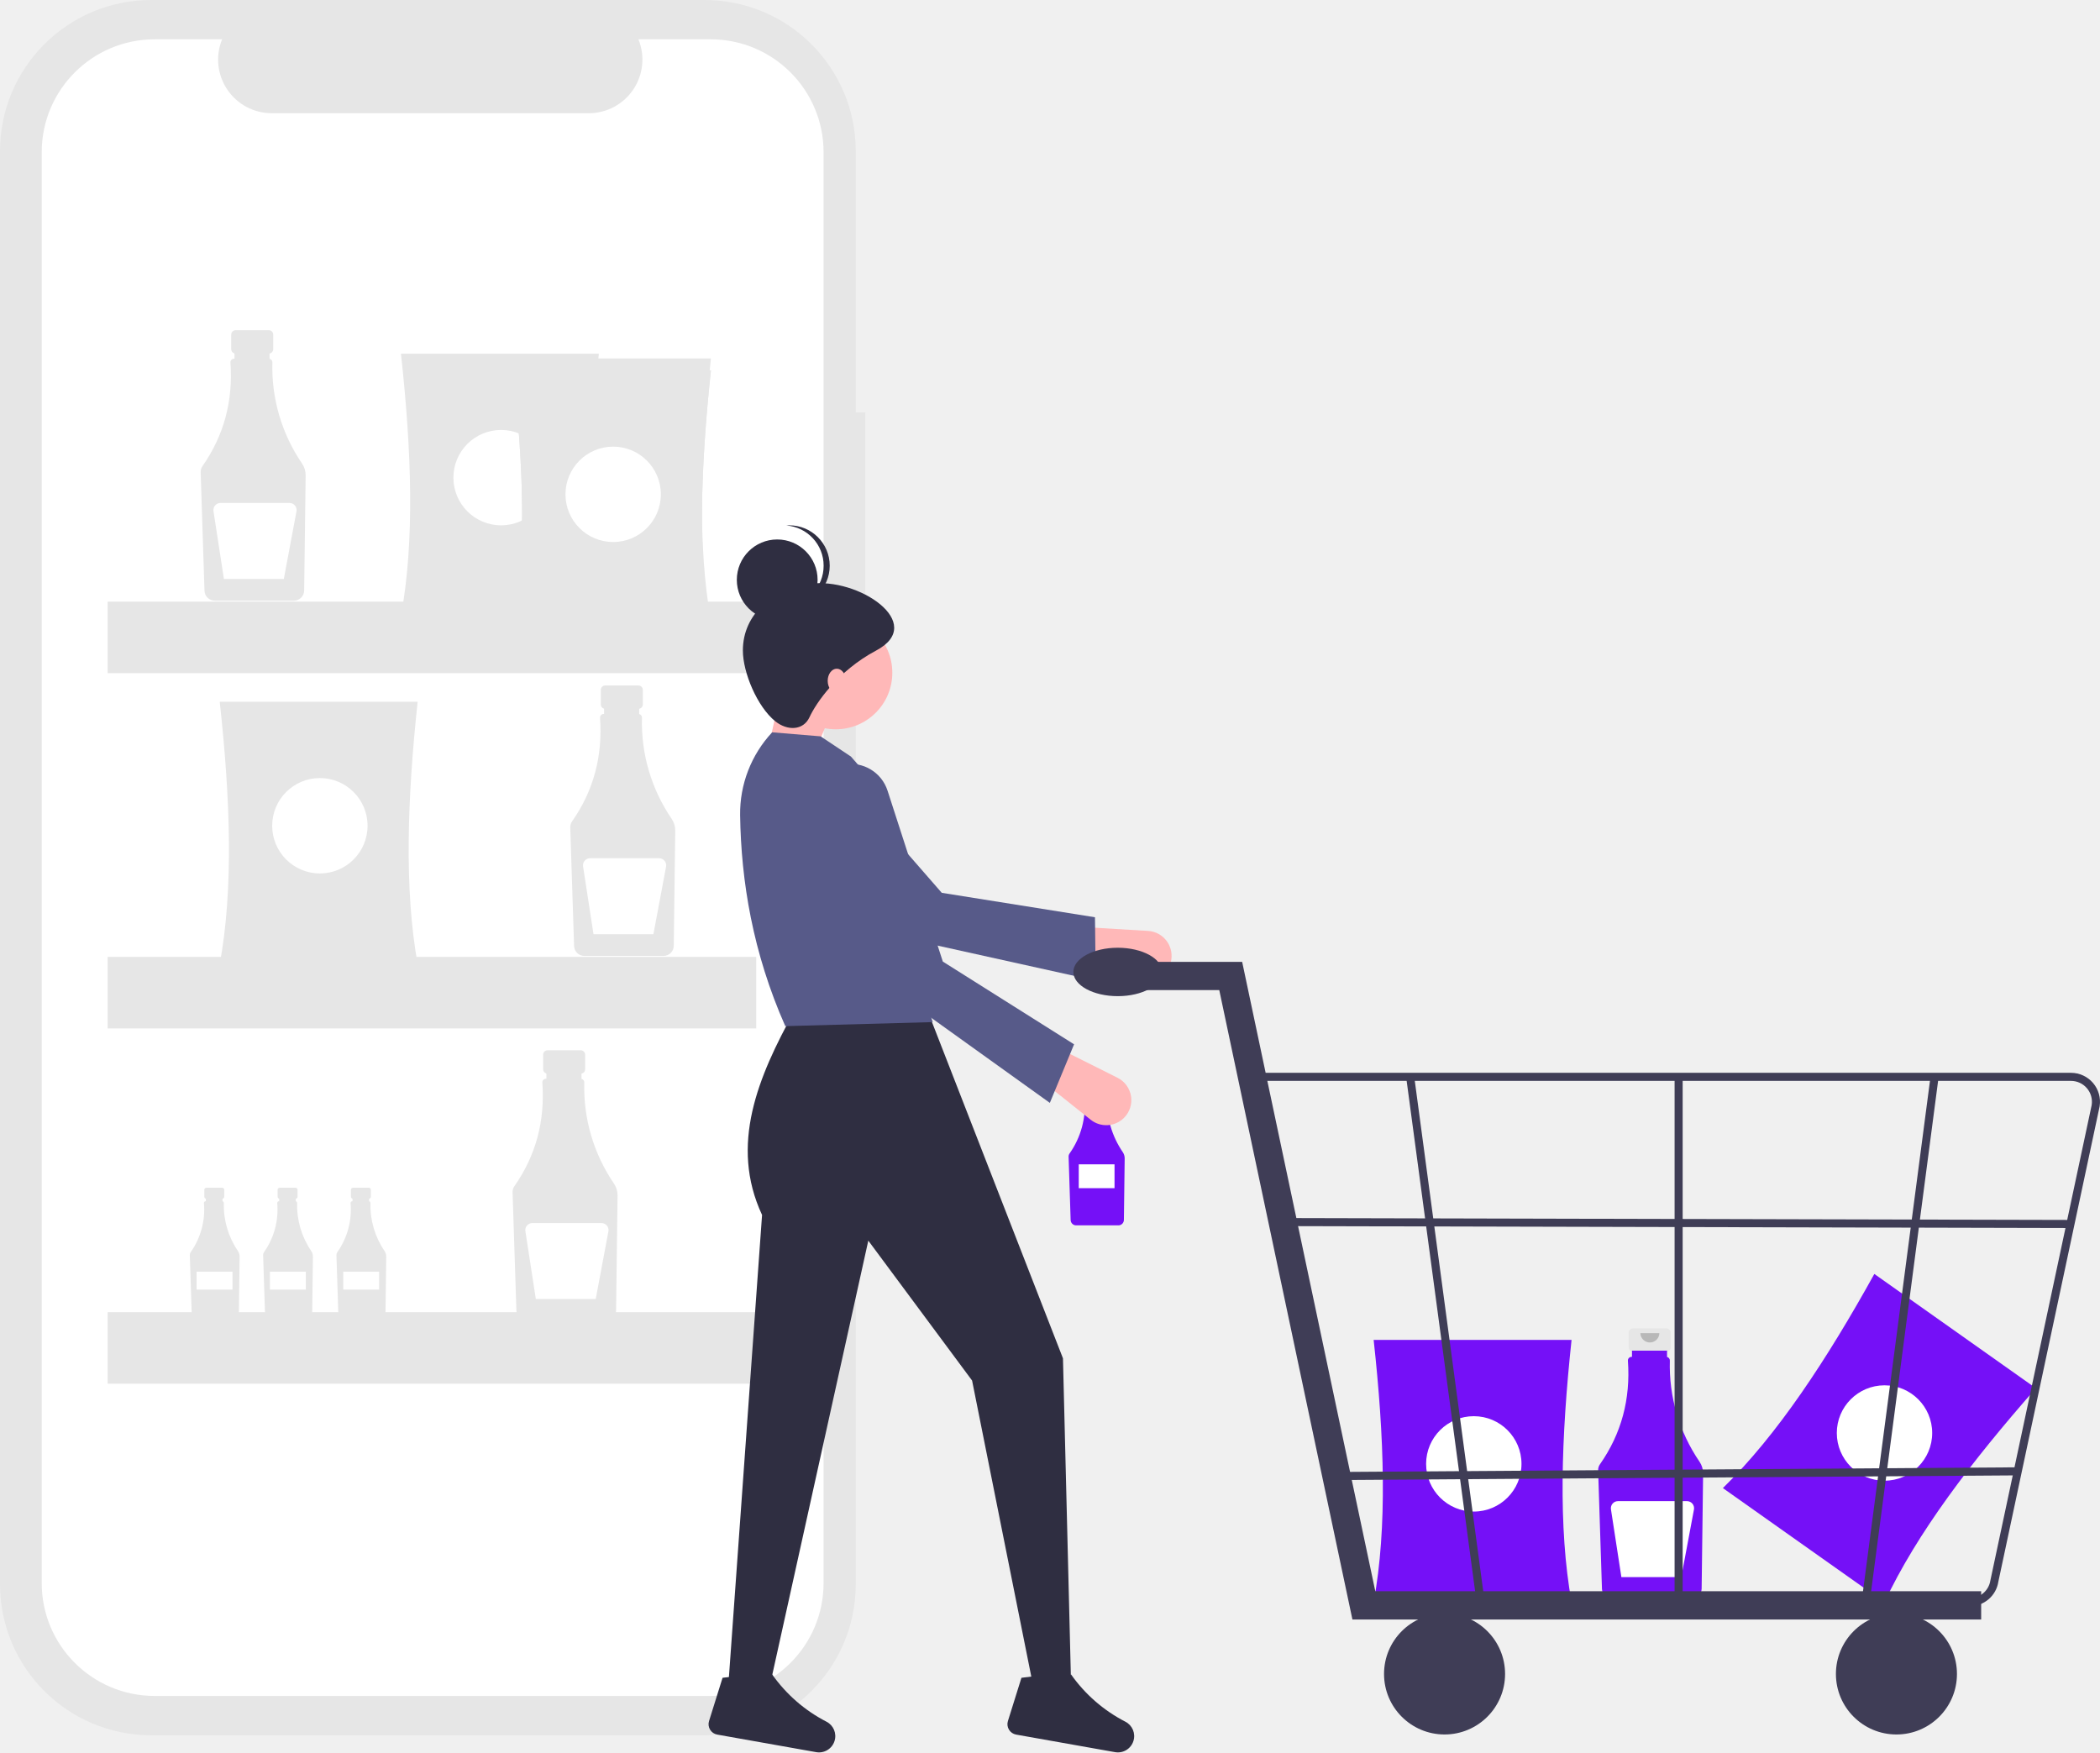
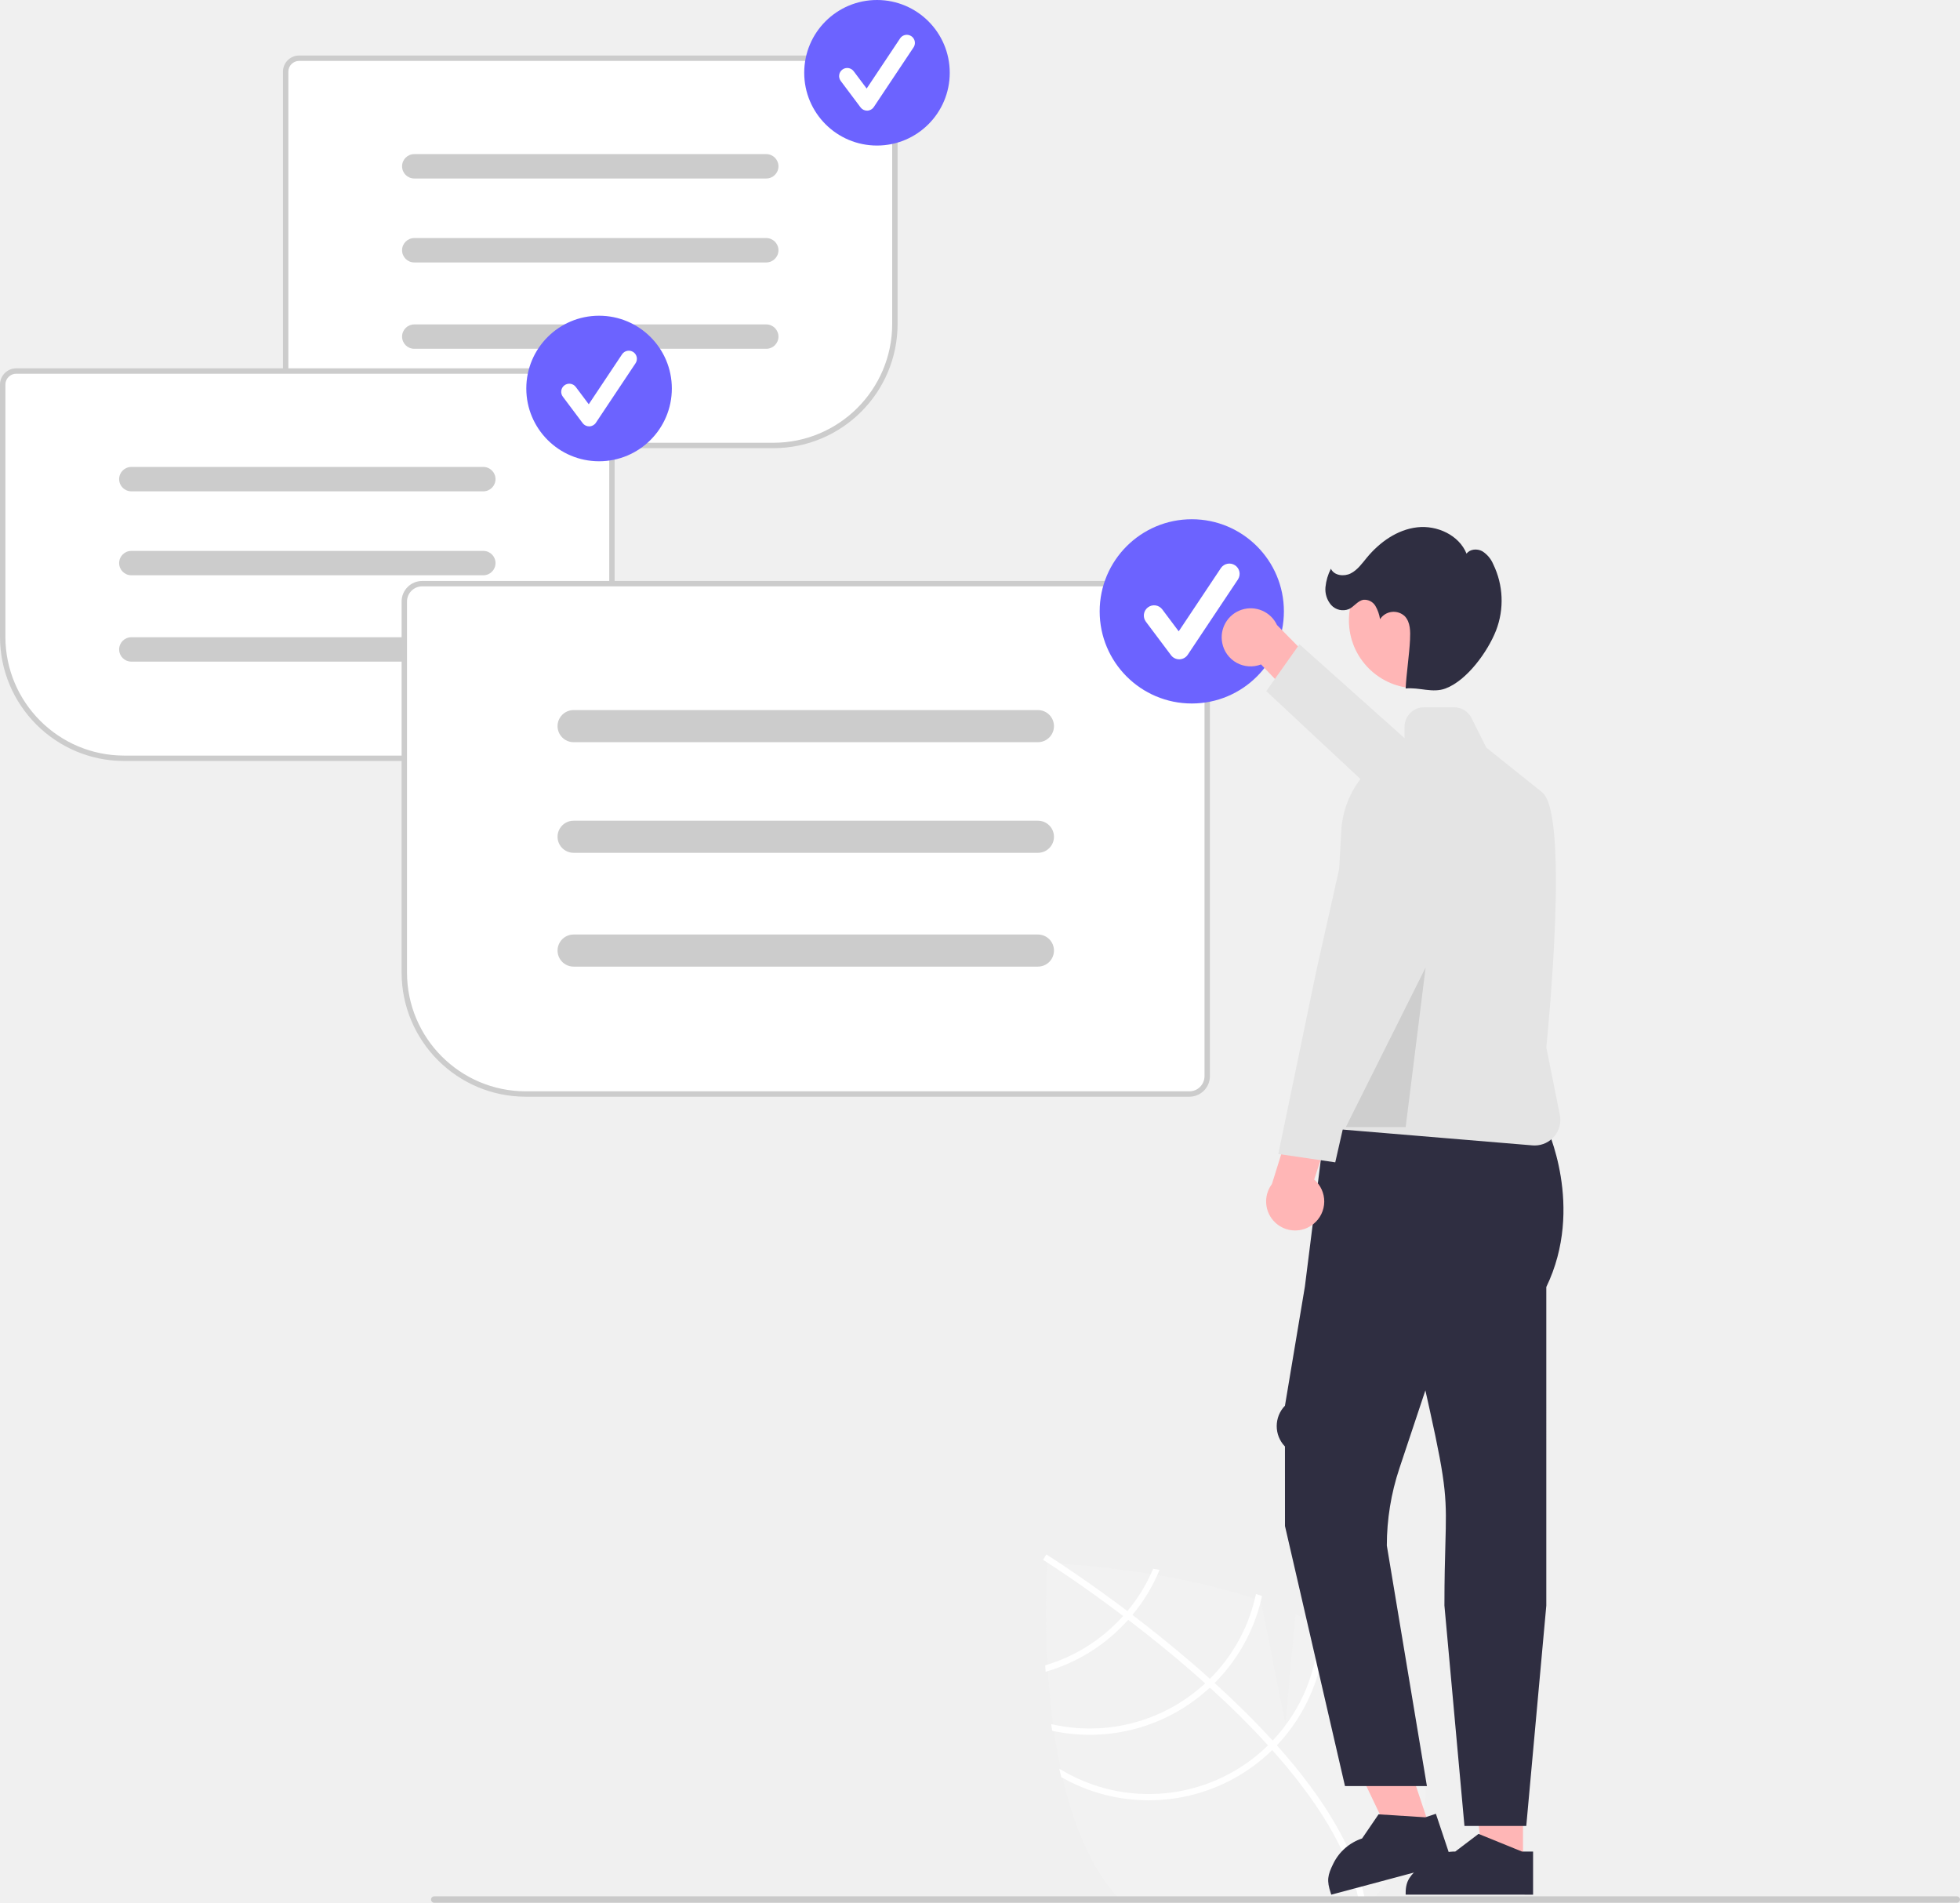
- <svg xmlns="http://www.w3.org/2000/svg" data-name="Layer 1" width="888" height="741.048" viewBox="0 0 888 741.048">
-   <path d="M521.896,253.856H517.864v-110.453a63.927,63.927,0,0,0-63.927-63.927H219.927A63.927,63.927,0,0,0,156,143.403V749.357A63.927,63.927,0,0,0,219.927,813.284H453.937a63.927,63.927,0,0,0,63.927-63.927V332.478h4.032Z" transform="translate(-156 -79.47583)" fill="#e6e6e6" />
-   <path d="M456.516,96.107h-30.546a22.681,22.681,0,0,1-21,31.247H270.91a22.681,22.681,0,0,1-21-31.247h-28.53a47.74,47.74,0,0,0-47.74,47.74V748.912a47.74,47.74,0,0,0,47.74,47.74H456.516a47.74,47.74,0,0,0,47.74-47.74V143.848A47.74,47.74,0,0,0,456.516,96.107Z" transform="translate(-156 -79.47583)" fill="#fff" />
-   <path d="M269.672,219.111H255.633a1.861,1.861,0,0,0-1.861,1.861v6.162a1.861,1.861,0,0,0,1.861,1.861h2.327v9.233h9.386v-9.233h2.327a1.861,1.861,0,0,0,1.861-1.861v-6.162A1.861,1.861,0,0,0,269.672,219.111Z" transform="translate(-156 -79.47583)" fill="#e6e6e6" />
-   <path d="M283.734,275.507a72.178,72.178,0,0,1-12.557-42.794,1.522,1.522,0,0,0-1.188-1.519v-2.663H255.162v2.626h-.204a1.521,1.521,0,0,0-1.519,1.523q0.0.055.004.111,1.752,24.425-11.833,43.808a4.193,4.193,0,0,0-.759,2.541l1.621,50.151a4.341,4.341,0,0,0,4.304,4.19h33.537a4.343,4.343,0,0,0,4.307-4.264l.625-48.693A8.788,8.788,0,0,0,283.734,275.507Z" transform="translate(-156 -79.47583)" fill="#e6e6e6" />
-   <path d="M278.425,292.166H249.234a2.997,2.997,0,0,0-2.962,3.453l4.411,28.673h25.33l5.358-28.577a2.997,2.997,0,0,0-2.946-3.549Z" transform="translate(-156 -79.47583)" fill="#fff" />
-   <path d="M425.957,369.345H411.917a1.861,1.861,0,0,0-1.861,1.861v6.162a1.861,1.861,0,0,0,1.861,1.861h2.327v9.233h9.386V379.23h2.327a1.861,1.861,0,0,0,1.861-1.861v-6.162A1.861,1.861,0,0,0,425.957,369.345Z" transform="translate(-156 -79.47583)" fill="#e6e6e6" />
-   <path d="M440.019,425.742a72.178,72.178,0,0,1-12.557-42.794,1.522,1.522,0,0,0-1.188-1.519V378.767H411.446v2.626h-.204a1.521,1.521,0,0,0-1.519,1.523q0.0.055.004.111,1.752,24.425-11.833,43.808a4.193,4.193,0,0,0-.759,2.541l1.621,50.151a4.341,4.341,0,0,0,4.304,4.19h33.537a4.343,4.343,0,0,0,4.307-4.264l.625-48.693A8.788,8.788,0,0,0,440.019,425.742Z" transform="translate(-156 -79.47583)" fill="#e6e6e6" />
-   <path d="M434.71,442.401H405.518a2.997,2.997,0,0,0-2.962,3.453l4.411,28.673h25.33l5.358-28.577a2.997,2.997,0,0,0-2.946-3.549Z" transform="translate(-156 -79.47583)" fill="#fff" />
-   <path d="M249.935,581.733h-6.659a.883.883,0,0,0-.883.883v2.923a.883.883,0,0,0,.883.883h1.104v4.38h4.452v-4.38H249.935a.883.883,0,0,0,.883-.883v-2.923A.883.883,0,0,0,249.935,581.733Z" transform="translate(-156 -79.47583)" fill="#e6e6e6" />
-   <path d="M256.605,608.484a34.237,34.237,0,0,1-5.956-20.299.722.722,0,0,0-.564-.721v-1.263H243.052v1.245h-.097a.722.722,0,0,0-.721.723q0,.026.002.053a31.246,31.246,0,0,1-5.613,20.78,1.989,1.989,0,0,0-.36,1.205l.769,23.789a2.059,2.059,0,0,0,2.042,1.988h15.908a2.06,2.06,0,0,0,2.043-2.023l.296-23.097A4.168,4.168,0,0,0,256.605,608.484Z" transform="translate(-156 -79.47583)" fill="#e6e6e6" />
-   <rect x="83.137" y="537.753" width="15.179" height="7.59" fill="#fff" />
-   <path d="M280.935,581.733h-6.659a.883.883,0,0,0-.883.883v2.923a.883.883,0,0,0,.883.883h1.104v4.38h4.452v-4.38H280.935a.883.883,0,0,0,.883-.883v-2.923A.883.883,0,0,0,280.935,581.733Z" transform="translate(-156 -79.47583)" fill="#e6e6e6" />
-   <path d="M287.605,608.484a34.237,34.237,0,0,1-5.956-20.299.722.722,0,0,0-.564-.721v-1.263H274.052v1.245h-.097a.722.722,0,0,0-.721.723q0,.026.002.053a31.246,31.246,0,0,1-5.613,20.78,1.989,1.989,0,0,0-.36,1.205l.769,23.789a2.059,2.059,0,0,0,2.042,1.988h15.908a2.06,2.06,0,0,0,2.043-2.023l.296-23.097A4.168,4.168,0,0,0,287.605,608.484Z" transform="translate(-156 -79.47583)" fill="#e6e6e6" />
-   <rect x="114.137" y="537.753" width="15.179" height="7.59" fill="#fff" />
-   <path d="M311.935,581.733h-6.659a.883.883,0,0,0-.883.883v2.923a.883.883,0,0,0,.883.883h1.104v4.38h4.452v-4.38H311.935a.883.883,0,0,0,.883-.883v-2.923A.883.883,0,0,0,311.935,581.733Z" transform="translate(-156 -79.47583)" fill="#e6e6e6" />
-   <path d="M318.605,608.484a34.237,34.237,0,0,1-5.956-20.299.722.722,0,0,0-.564-.721v-1.263H305.052v1.245h-.097a.722.722,0,0,0-.721.723q0,.026.002.053a31.246,31.246,0,0,1-5.613,20.78,1.989,1.989,0,0,0-.36,1.205l.769,23.789a2.059,2.059,0,0,0,2.042,1.988h15.908a2.06,2.06,0,0,0,2.043-2.023l.296-23.097A4.168,4.168,0,0,0,318.605,608.484Z" transform="translate(-156 -79.47583)" fill="#e6e6e6" />
-   <rect x="145.137" y="537.753" width="15.179" height="7.59" fill="#fff" />
-   <path d="M401.567,523.613H387.528a1.861,1.861,0,0,0-1.861,1.861v6.162a1.861,1.861,0,0,0,1.861,1.861h2.327v9.233h9.386v-9.233h2.327a1.861,1.861,0,0,0,1.861-1.861v-6.162A1.861,1.861,0,0,0,401.567,523.613Z" transform="translate(-156 -79.47583)" fill="#e6e6e6" />
-   <path d="M415.629,580.01a72.178,72.178,0,0,1-12.557-42.794,1.522,1.522,0,0,0-1.188-1.519v-2.663H387.057v2.626h-.204a1.521,1.521,0,0,0-1.519,1.523q0.0.055.004.111,1.752,24.425-11.833,43.808a4.193,4.193,0,0,0-.759,2.541l1.621,50.151a4.341,4.341,0,0,0,4.304,4.19h33.537a4.343,4.343,0,0,0,4.307-4.264l.625-48.693A8.788,8.788,0,0,0,415.629,580.01Z" transform="translate(-156 -79.47583)" fill="#e6e6e6" />
-   <path d="M410.32,596.668H381.129a2.997,2.997,0,0,0-2.962,3.453l4.411,28.673h25.33l5.358-28.577a2.997,2.997,0,0,0-2.946-3.549Z" transform="translate(-156 -79.47583)" fill="#fff" />
-   <path d="M409.232,339.938H325.544c5.851-31.633,4.505-69.832,0-110.911h83.688C404.847,270.107,403.536,308.305,409.232,339.938Z" transform="translate(-156 -79.47583)" fill="#e6e6e6" />
-   <circle cx="211.892" cy="201.982" r="20.166" fill="#fff" />
-   <path d="M332.602,487.148H248.914c5.851-31.633,4.505-69.832,0-110.911H332.602C328.217,417.316,326.907,455.515,332.602,487.148Z" transform="translate(-156 -79.47583)" fill="#e6e6e6" />
-   <circle cx="135.262" cy="349.192" r="20.166" fill="#fff" />
-   <path d="M456.621,346.996H372.933c5.851-31.633,4.505-69.832,0-110.911h83.688C452.236,277.165,450.926,315.363,456.621,346.996Z" transform="translate(-156 -79.47583)" fill="#e6e6e6" />
-   <circle cx="259.281" cy="209.04" r="20.166" fill="#fff" />
-   <path d="M456.621,341.955H372.933c5.851-31.633,4.505-69.832,0-110.911h83.688C452.236,272.123,450.926,310.322,456.621,341.955Z" transform="translate(-156 -79.47583)" fill="#e6e6e6" />
-   <circle cx="259.281" cy="203.998" r="20.166" fill="#fff" />
-   <path d="M456.621,346.996H372.933c5.851-31.633,4.505-69.832,0-110.911h83.688C452.236,277.165,450.926,315.363,456.621,346.996Z" transform="translate(-156 -79.47583)" fill="#e6e6e6" />
-   <circle cx="259.281" cy="209.04" r="20.166" fill="#fff" />
-   <rect x="45.525" y="254.413" width="274.254" height="30.249" fill="#e6e6e6" />
-   <rect x="45.525" y="404.647" width="274.254" height="30.249" fill="#e6e6e6" />
-   <rect x="45.525" y="554.882" width="274.254" height="30.249" fill="#e6e6e6" />
-   <path d="M952.855,757.075l-68.325-48.326c23.044-22.448,44.002-54.411,64.046-90.551l68.325,48.326C989.599,697.53,966.471,727.96,952.855,757.075Z" transform="translate(-156 -79.47583)" fill="#7510f7" />
-   <circle cx="796.873" cy="605.982" r="20.166" fill="#fff" />
-   <path d="M623.262,536.554h-7.5a.994.994,0,0,0-.994.994v3.292a.994.994,0,0,0,.994.994h1.243v4.932h5.014v-4.932h1.243a.994.994,0,0,0,.994-.994v-3.292A.994.994,0,0,0,623.262,536.554Z" transform="translate(-156 -79.47583)" fill="#e6e6e6" />
-   <path d="M630.774,566.682a38.558,38.558,0,0,1-6.708-22.861.813.813,0,0,0-.635-.812v-1.422h-7.921v1.403h-.109a.813.813,0,0,0-.812.814q0,.03.002.059a35.189,35.189,0,0,1-6.322,23.403,2.24,2.24,0,0,0-.405,1.357l.866,26.792a2.319,2.319,0,0,0,2.299,2.238h17.916a2.32,2.32,0,0,0,2.301-2.278l.334-26.012A4.695,4.695,0,0,0,630.774,566.682Z" transform="translate(-156 -79.47583)" fill="#7510f7" />
-   <path d="M621.699,537.627a2.145,2.145,0,0,1-4.291,0" transform="translate(-156 -79.47583)" opacity="0.2" style="isolation:isolate" />
-   <rect x="456.161" y="492.368" width="15.124" height="10.083" fill="#fff" />
-   <path d="M860.602,641.218H846.563a1.861,1.861,0,0,0-1.861,1.861v6.162a1.861,1.861,0,0,0,1.861,1.861h2.327v9.233h9.386v-9.233h2.327a1.861,1.861,0,0,0,1.861-1.861V643.079A1.861,1.861,0,0,0,860.602,641.218Z" transform="translate(-156 -79.47583)" fill="#e6e6e6" />
-   <path d="M874.664,697.615a72.178,72.178,0,0,1-12.557-42.794,1.522,1.522,0,0,0-1.188-1.519v-2.663H846.092v2.626h-.204a1.521,1.521,0,0,0-1.519,1.523q0.0.055.004.111,1.752,24.425-11.833,43.808a4.193,4.193,0,0,0-.759,2.541l1.621,50.151a4.341,4.341,0,0,0,4.304,4.19h33.537a4.343,4.343,0,0,0,4.307-4.264l.625-48.693A8.788,8.788,0,0,0,874.664,697.615Z" transform="translate(-156 -79.47583)" fill="#7510f7" />
-   <path d="M857.676,643.226a4.016,4.016,0,0,1-8.031,0" transform="translate(-156 -79.47583)" opacity="0.2" style="isolation:isolate" />
-   <path d="M869.355,714.273H840.164a2.997,2.997,0,0,0-2.962,3.453l4.411,28.673h25.33l5.358-28.577a2.997,2.997,0,0,0-2.946-3.549Z" transform="translate(-156 -79.47583)" fill="#fff" />
-   <path d="M820.546,756.996H736.858c5.851-31.633,4.505-69.832,0-110.911H820.546C816.161,687.164,814.851,725.362,820.546,756.996Z" transform="translate(-156 -79.47583)" fill="#7510f7" />
-   <circle cx="623.206" cy="619.039" r="20.166" fill="#fff" />
-   <polygon points="322.243 328.466 341.03 326.758 352.986 297.724 331.637 285.768 322.243 328.466" fill="#ffb8b8" />
-   <path d="M650.66,487.65v0a10.593,10.593,0,0,0-9.202-14.517l-29.17-1.739-4.295,14.282,30.029,8.247A10.593,10.593,0,0,0,650.66,487.65Z" transform="translate(-156 -79.47583)" fill="#ffb8b8" />
-   <path d="M619.339,494.163l-.321-26.8-64.793-10.339L504.31,399.777a16.338,16.338,0,0,0-21.294-2.912l0,0a16.338,16.338,0,0,0-2.846,24.922l41.18,50.678Z" transform="translate(-156 -79.47583)" fill="#575a89" />
-   <path d="M463.726,795.643h17.079L523.168,604.109l43.887,59.169,25.619,128.095h16.225l-3.416-137.488-57.216-146.882H491.906c-15.402,27.874-27.485,56.608-13.663,86.251Z" transform="translate(-156 -79.47583)" fill="#2f2e41" />
-   <path d="M582.204,807.276a4.457,4.457,0,0,0,3.476,5.718l41.793,7.417a6.876,6.876,0,0,0,7.801-4.713h0a6.834,6.834,0,0,0-3.342-8.126,63.902,63.902,0,0,1-23.048-20.038c-4.593,4.277-9.727,3.875-15.179.723l-5.782.723Z" transform="translate(-156 -79.47583)" fill="#2f2e41" />
-   <path d="M455.818,807.276a4.457,4.457,0,0,0,3.476,5.718l41.793,7.417a6.876,6.876,0,0,0,7.801-4.713h0a6.834,6.834,0,0,0-3.342-8.126,63.902,63.902,0,0,1-23.048-20.038c-4.593,4.277-9.727,3.875-15.179.723l-5.782.723Z" transform="translate(-156 -79.47583)" fill="#2f2e41" />
-   <circle cx="353.413" cy="284.487" r="23.911" fill="#ffb8b8" />
-   <path d="M488.064,513.407,550.403,511.699l-18.308-57.62c11.377-18.239-.073-36.46-16.278-54.677l-12.809-8.54-20.495-1.708h0a50.314,50.314,0,0,0-13.549,35.05C469.369,452.032,474.297,482.324,488.064,513.407Z" transform="translate(-156 -79.47583)" fill="#575a89" />
-   <path d="M631.291,552.192h0a10.593,10.593,0,0,0-2.749-16.966L602.409,522.151l-9.567,11.441,24.363,19.395A10.593,10.593,0,0,0,631.291,552.192Z" transform="translate(-156 -79.47583)" fill="#ffb8b8" />
-   <path d="M599.933,545.858l10.248-24.765-55.502-34.994-23.37-72.268a16.338,16.338,0,0,0-18.432-11.054h0a16.338,16.338,0,0,0-12.421,21.793l17.923,62.791Z" transform="translate(-156 -79.47583)" fill="#575a89" />
-   <path d="M470.13,354.569c0,9.304,6.042,23.712,13.663,29.889,5.128,4.156,11.905,3.981,14.517-1.708,2.68-5.836,11.919-19.552,28.181-28.181,21.678-11.503-7.688-31.182-28.181-28.181C482.911,328.643,470.13,339.005,470.13,354.569Z" transform="translate(-156 -79.47583)" fill="#2f2e41" />
-   <circle cx="328.648" cy="245.205" r="17.079" fill="#2f2e41" />
-   <path d="M504.289,318.703a17.069,17.069,0,0,0-15.798-17.015c.424-.032.849-.065,1.281-.065a17.079,17.079,0,0,1,0,34.159c-.432,0-.857-.033-1.281-.065A17.069,17.069,0,0,0,504.289,318.703Z" transform="translate(-156 -79.47583)" fill="#2f2e41" />
-   <ellipse cx="353.84" cy="287.903" rx="3.843" ry="5.124" fill="#ffb8b8" />
-   <polygon points="837.751 684.845 571.879 684.845 515.578 418.694 467.529 418.694 467.529 406.752 525.258 406.752 581.559 672.902 837.751 672.902 837.751 684.845" fill="#3f3d56" />
-   <circle cx="610.841" cy="707.877" r="25.591" fill="#3f3d56" />
-   <circle cx="801.923" cy="707.877" r="25.591" fill="#3f3d56" />
-   <path d="M988.903,758.697H730.225L684.584,533.145h347.151a12.265,12.265,0,0,1,12.116,14.167l-42.833,201.025A12.204,12.204,0,0,1,988.903,758.697Zm-255.869-3.412H988.903a8.806,8.806,0,0,0,8.742-7.477l42.833-201.025a8.85,8.85,0,0,0-8.744-10.225H688.726Z" transform="translate(-156 -79.47583)" fill="#3f3d56" />
-   <polygon points="624.513 678.499 594.623 455.653 597.989 455.097 627.879 677.943 624.513 678.499" fill="#3f3d56" />
-   <polygon points="790.712 676.788 787.343 676.242 816.36 455.102 819.729 455.648 790.712 676.788" fill="#3f3d56" />
-   <rect x="708.115" y="455.375" width="3.412" height="222.846" fill="#3f3d56" />
-   <rect x="865.451" y="431.522" width="3.412" height="330.296" transform="translate(112.3889 1382.904) rotate(-89.86127)" fill="#3f3d56" />
-   <rect x="718.838" y="700.962" width="290.178" height="3.412" transform="translate(-160.7831 -73.5538) rotate(-0.39166)" fill="#3f3d56" />
-   <ellipse cx="472.648" cy="411.017" rx="18.767" ry="10.237" fill="#3f3d56" />
+ <svg xmlns="http://www.w3.org/2000/svg" data-name="Layer 1" width="726.423" height="705.12" viewBox="0 0 726.423 705.12">
+   <path d="M745.618,799.922c-.76.8-1.55,1.59-2.35,2.38H652.047c-.75-.77-1.49-1.56-2.23-2.38-.03-.03-.06-.07-.09-.1-9.91-10.98-16.15-26.94-20.04-43.77-.25-1.02-.47-2.05-.69-3.09-1.02-4.73-1.85-9.51-2.53-14.25-.12-.82-.24-1.64-.34-2.46-.92-6.81-1.54-13.51-1.94-19.8-.05-.81-.1-1.6-.15-2.39a324.829,324.829,0,0,1-.02-37.6s.12,0,.35.01c.67.03,2.28.1,4.65.24,6.53.4,18.85,1.4,33.34,3.76.79.13,1.59.27,2.39.41a252.149,252.149,0,0,1,36.17,8.76c.74.25,1.47.5,2.21.75l.01.05,9.07,45.51,3.76-40.51c2.99,1.35,5.9,2.79,8.69,4.33.78.43,1.54.86,2.29,1.3a72.111,72.111,0,0,1,17.17,13.54C773.868,747.582,767.497,777.052,745.618,799.922Z" transform="translate(-235.8247 -97.18208)" fill="#f2f2f2" />
+   <path d="M707.497,742.215l1.581,1.752c18.279,20.458,29.188,39.448,32.549,56.719.053.251.09.501.144.752l-1.169.222-1.127.199c-3.43-18.83-16.201-38.296-32.14-56.144-.508-.58-1.024-1.169-1.557-1.742-6.814-7.496-14.14-14.687-21.548-21.411-.569-.525-1.154-1.052-1.739-1.578-9.824-8.825-19.707-16.808-28.521-23.538-.621-.478-1.25-.949-1.872-1.411-14.965-11.329-26.577-18.839-29.165-20.485-.312-.206-.489-.315-.529-.341l.613-.978.001-.017.621-.986c.04.027.634.388,1.706,1.088,4.028,2.597,14.856,9.744,28.326,19.905.605.461,1.235.932,1.855,1.41,7.158,5.454,14.988,11.703,22.894,18.543q2.983,2.572,5.818,5.137c.594.518,1.179,1.045,1.748,1.57Q698,731.781,707.497,742.215Z" transform="translate(-235.8247 -97.18208)" fill="#fff" />
+   <path d="M663.218,678.532c-.27.65-.56,1.3-.86,1.94a62.382,62.382,0,0,1-8.69,13.75c-.51.6-1.03,1.21-1.57,1.81q-2.19,2.415-4.66,4.67a62.595,62.595,0,0,1-23.4,13.36c-.28.09-.55.18-.83.26.05.79.1,1.57.15,2.38.28-.08.55-.16.83-.25a64.849,64.849,0,0,0,24.81-14.02,66.938,66.938,0,0,0,4.97-4.99c.54-.59,1.06-1.2,1.56-1.81a64.419,64.419,0,0,0,9.22-14.75c.28-.64.56-1.28.83-1.93C664.778,678.812,663.988,678.672,663.218,678.532Z" transform="translate(-235.8247 -97.18208)" fill="#fff" />
+   <path d="M701.328,687.872c-.12.59-.26,1.18-.41,1.77a62.564,62.564,0,0,1-16.68,29.67c-.57.57-1.15,1.13-1.75,1.67-.17.17-.36.35-.54.51a63.024,63.024,0,0,1-55.82,14.76c-.23-.04-.47-.1-.7-.15.12.82.23,1.65.36,2.47.23.05.45.1.68.14a65.359,65.359,0,0,0,57.04-15.49c.24-.22.49-.43.72-.66.6-.56,1.18-1.12,1.76-1.68a65.028,65.028,0,0,0,17.15-30.44q.225-.9.42-1.8C702.817,688.382,702.078,688.122,701.328,687.872Z" transform="translate(-235.8247 -97.18208)" fill="#fff" />
+   <path d="M724.658,698.082c.01.56.01,1.13,0,1.69a62.703,62.703,0,0,1-17.16,42.44c-.56.6-1.14,1.18-1.72,1.76-.63.61-1.26,1.22-1.91,1.8a63.162,63.162,0,0,1-74.87,7.19,6.713,6.713,0,0,1-.58-.34c.24,1.06.48,2.1.74,3.14.18.1.35.2.53.29a65.505,65.505,0,0,0,75.74-8.54c.65-.59,1.3-1.18,1.91-1.8.6-.57,1.17-1.15,1.74-1.75a65.251,65.251,0,0,0,17.87-42.89q.03-.81.03-1.62C726.218,698.982,725.437,698.532,724.658,698.082Z" transform="translate(-235.8247 -97.18208)" fill="#fff" />
+   <path d="M522.492,262.76H346.707a5.524,5.524,0,0,1-5.518-5.518V123.768a5.524,5.524,0,0,1,5.518-5.518H562.475a5.524,5.524,0,0,1,5.518,5.518v93.493A45.551,45.551,0,0,1,522.492,262.76Z" transform="translate(-235.8247 -97.18208)" fill="#fff" />
+   <path d="M522.492,263.26H346.707a6.025,6.025,0,0,1-6.018-6.018V123.768a6.025,6.025,0,0,1,6.018-6.018H562.475a6.024,6.024,0,0,1,6.018,6.018v93.493A46.052,46.052,0,0,1,522.492,263.26ZM346.707,119.75a4.023,4.023,0,0,0-4.018,4.018v133.475a4.022,4.022,0,0,0,4.018,4.018H522.492a44.05,44.05,0,0,0,44-44V123.768a4.023,4.023,0,0,0-4.018-4.018Z" transform="translate(-235.8247 -97.18208)" fill="#ccc" />
+   <path d="M519.823,163.327H389.358a4.516,4.516,0,0,1,0-9.032H519.823a4.516,4.516,0,0,1,0,9.032Z" transform="translate(-235.8247 -97.18208)" fill="#ccc" />
+   <path d="M519.823,194.437H389.358a4.516,4.516,0,0,1,0-9.032H519.823a4.516,4.516,0,1,1,0,9.032Z" transform="translate(-235.8247 -97.18208)" fill="#ccc" />
+   <path d="M519.823,226.437H389.358a4.516,4.516,0,0,1,0-9.032H519.823a4.516,4.516,0,1,1,0,9.032Z" transform="translate(-235.8247 -97.18208)" fill="#ccc" />
+   <circle cx="325.03" cy="26.968" r="26.969" fill="#6c63ff" />
+   <path d="M557.176,138.186a2.999,2.999,0,0,1-2.4-1.2l-7.357-9.81a3,3,0,1,1,4.8-3.6l4.813,6.417,12.363-18.544a3,3,0,1,1,4.992,3.328L559.672,136.851a3.001,3.001,0,0,1-2.413,1.335C557.231,138.186,557.203,138.186,557.176,138.186Z" transform="translate(-235.8247 -97.18208)" fill="#fff" />
+   <path d="M457.61,378.689H281.825a45.551,45.551,0,0,1-45.5-45.5V239.696a5.525,5.525,0,0,1,5.518-5.518H457.61a5.525,5.525,0,0,1,5.518,5.518v133.475A5.525,5.525,0,0,1,457.61,378.689Z" transform="translate(-235.8247 -97.18208)" fill="#fff" />
+   <path d="M457.61,379.189H281.825a46.052,46.052,0,0,1-46-46V239.696a6.025,6.025,0,0,1,6.018-6.018H457.61a6.025,6.025,0,0,1,6.018,6.018v133.475A6.025,6.025,0,0,1,457.61,379.189ZM241.843,235.678a4.023,4.023,0,0,0-4.018,4.018v93.493a44.05,44.05,0,0,0,44,44H457.61a4.023,4.023,0,0,0,4.018-4.018V239.696a4.023,4.023,0,0,0-4.018-4.018Z" transform="translate(-235.8247 -97.18208)" fill="#ccc" />
+   <path d="M414.959,279.255H284.494a4.516,4.516,0,1,1,0-9.032H414.959a4.516,4.516,0,1,1,0,9.032Z" transform="translate(-235.8247 -97.18208)" fill="#ccc" />
+   <path d="M414.959,310.366H284.494a4.516,4.516,0,0,1,0-9.032H414.959a4.516,4.516,0,1,1,0,9.032Z" transform="translate(-235.8247 -97.18208)" fill="#ccc" />
+   <path d="M414.959,342.366H284.494a4.516,4.516,0,0,1,0-9.032H414.959a4.516,4.516,0,1,1,0,9.032Z" transform="translate(-235.8247 -97.18208)" fill="#ccc" />
+   <circle cx="222.03" cy="143.969" r="26.969" fill="#6c63ff" />
+   <path d="M454.176,255.186a2.999,2.999,0,0,1-2.4-1.2l-7.357-9.81a3,3,0,1,1,4.8-3.6l4.813,6.417,12.363-18.544a3,3,0,0,1,4.992,3.328L456.672,253.851a3.001,3.001,0,0,1-2.413,1.335C454.231,255.186,454.203,255.186,454.176,255.186Z" transform="translate(-235.8247 -97.18208)" fill="#fff" />
+   <path d="M676.635,503.103H430.671a45.551,45.551,0,0,1-45.5-45.5V320.089a7.121,7.121,0,0,1,7.113-7.113H676.635a7.121,7.121,0,0,1,7.112,7.113V495.989A7.121,7.121,0,0,1,676.635,503.103Z" transform="translate(-235.8247 -97.18208)" fill="#fff" />
+   <path d="M676.635,503.603H430.671a46.052,46.052,0,0,1-46-46V320.089a7.621,7.621,0,0,1,7.613-7.613H676.635a7.621,7.621,0,0,1,7.612,7.613V495.989A7.621,7.621,0,0,1,676.635,503.603ZM392.284,314.476a5.619,5.619,0,0,0-5.613,5.613V457.603a44.05,44.05,0,0,0,44,44H676.635a5.619,5.619,0,0,0,5.612-5.613V320.089a5.619,5.619,0,0,0-5.612-5.613Z" transform="translate(-235.8247 -97.18208)" fill="#ccc" />
+   <path d="M620.426,372.222H448.492a5.952,5.952,0,1,1,0-11.903H620.426a5.952,5.952,0,1,1,0,11.903Z" transform="translate(-235.8247 -97.18208)" fill="#ccc" />
+   <path d="M620.426,413.221H448.492a5.952,5.952,0,1,1,0-11.903H620.426a5.952,5.952,0,1,1,0,11.903Z" transform="translate(-235.8247 -97.18208)" fill="#ccc" />
+   <path d="M620.426,455.393H448.492a5.952,5.952,0,1,1,0-11.903H620.426a5.952,5.952,0,1,1,0,11.903Z" transform="translate(-235.8247 -97.18208)" fill="#ccc" />
+   <circle cx="441.703" cy="226.559" r="34.139" fill="#6c63ff" />
+   <path d="M672.871,341.509a3.796,3.796,0,0,1-3.038-1.519l-9.314-12.418a3.797,3.797,0,1,1,6.076-4.557l6.093,8.124L688.339,307.664a3.798,3.798,0,0,1,6.319,4.213l-18.627,27.941a3.799,3.799,0,0,1-3.054,1.69C672.941,341.508,672.906,341.509,672.871,341.509Z" transform="translate(-235.8247 -97.18208)" fill="#fff" />
+   <polygon points="530.145 677.866 516.256 682.511 491.729 631.148 512.229 624.292 530.145 677.866" fill="#ffb6b6" />
+   <path d="M774.015,787.327l-44.785,11.978-.189-.566c-1.557-4.656-1.208-6.641.984-11.034a18.261,18.261,0,0,1,10.618-9.228l.001-0,6.105-8.942,17.339,1.102,3.909-1.307Z" transform="translate(-235.8247 -97.18208)" fill="#2f2e41" />
+   <polygon points="564.461 690.925 549.816 690.925 542.848 634.435 564.464 634.436 564.461 690.925" fill="#ffb6b6" />
+   <path d="M804.021,799.304l-47.223-.002v-.597c0-4.91,1.912-6.526,5.384-9.997a18.261,18.261,0,0,1,12.996-5.383h.001l8.626-6.544,16.094,6.545,4.122 0Z" transform="translate(-235.8247 -97.18208)" fill="#2f2e41" />
+   <path d="M688.824,335.498a10.696,10.696,0,0,0,14.37,7.907l16.908,17.652,13.233-7.658-24.227-24.593a10.754,10.754,0,0,0-20.283,6.692Z" transform="translate(-235.8247 -97.18208)" fill="#ffb6b6" />
+   <polygon points="562.421 327.072 570.043 319.186 525.965 278.363 481.602 238.751 469.315 256.113 515.804 299.507 562.421 327.072" fill="#e4e4e4" />
+   <path d="M771.163,692.156c0-9.911.196-16.979.354-22.66.461-16.623.585-21.092-5.776-49.719l-1.634-7.352-9.635,28.904a90.541,90.541,0,0,0-4.657,28.596l14.855,89.132H734.307L712.07,662.697l-.01-29.475a10.873,10.873,0,0,1,0-15.112l7.388-44.159,7.478-59.513h81.907s14.455,29.962.09,59.682l-.002,118.073-7.422,81.64H778.586Z" transform="translate(-235.8247 -97.18208)" fill="#2f2e41" />
+   <path d="M803.825,521.641l-76.613-6.384-.398-.033,6.114-110.054a34.611,34.611,0,0,1,23.459-30.986v-7.702a7.198,7.198,0,0,1,7.19-7.19h11.194a7.151,7.151,0,0,1,6.431,3.974l5.474,10.947,20.699,16.559c10.223,8.179,1.995,90.176,1.553,94.503l5.006,25.031a9.505,9.505,0,0,1-9.297,11.368Q804.233,521.674,803.825,521.641Z" transform="translate(-235.8247 -97.18208)" fill="#e4e4e4" />
+   <path d="M722.692,550.699a10.696,10.696,0,0,0,.202-16.4l7.601-23.231-12.991-8.062-10.274,32.957a10.754,10.754,0,0,0,15.461,14.736Z" transform="translate(-235.8247 -97.18208)" fill="#ffb6b6" />
+   <polygon points="513.585 295.588 503.038 292.072 487.804 360.04 473.773 427.634 494.876 430.739 511.241 358.868 513.585 295.588" fill="#e4e4e4" />
+   <circle cx="525.103" cy="229.914" r="25.162" fill="#ffb6b6" />
+   <path d="M727.072,314.773a18.894,18.894,0,0,1,2.014-6.833c1.176,2.558,4.845,3.002,7.357,1.729,2.512-1.273,4.194-3.691,5.989-5.86,4.736-5.724,11.248-10.367,18.629-11.213,7.381-.846,15.516,2.88,18.305,9.766,1.251-1.738,3.922-1.931,5.81-.921a10.45,10.45,0,0,1,4.076,4.829,30.766,30.766,0,0,1,1.023,24.617c-3.108,7.865-10.783,18.461-18.701,21.429-4.807,1.802-9.663-.504-14.776,0,.268-5.58,1.35-12.464,1.617-18.044.147-3.056.168-6.475-1.919-8.711a6.025,6.025,0,0,0-9.192,1.073,13.842,13.842,0,0,0-1.726-4.921,4.708,4.708,0,0,0-4.42-2.264c-2.135.35-3.453,2.541-5.413,3.459a5.882,5.882,0,0,1-6.537-1.499A8.894,8.894,0,0,1,727.072,314.773Z" transform="translate(-235.8247 -97.18208)" fill="#2f2e41" />
+   <polygon points="528.36 358.563 498.809 417.665 520.973 417.665 528.36 358.563" opacity="0.1" />
+   <path d="M962.247,801.112a1.186,1.186,0,0,1-1.19,1.19h-564.29a1.19,1.19,0,0,1,0-2.38h564.29A1.186,1.186,0,0,1,962.247,801.112Z" transform="translate(-235.8247 -97.18208)" fill="#cacaca" />
</svg>
